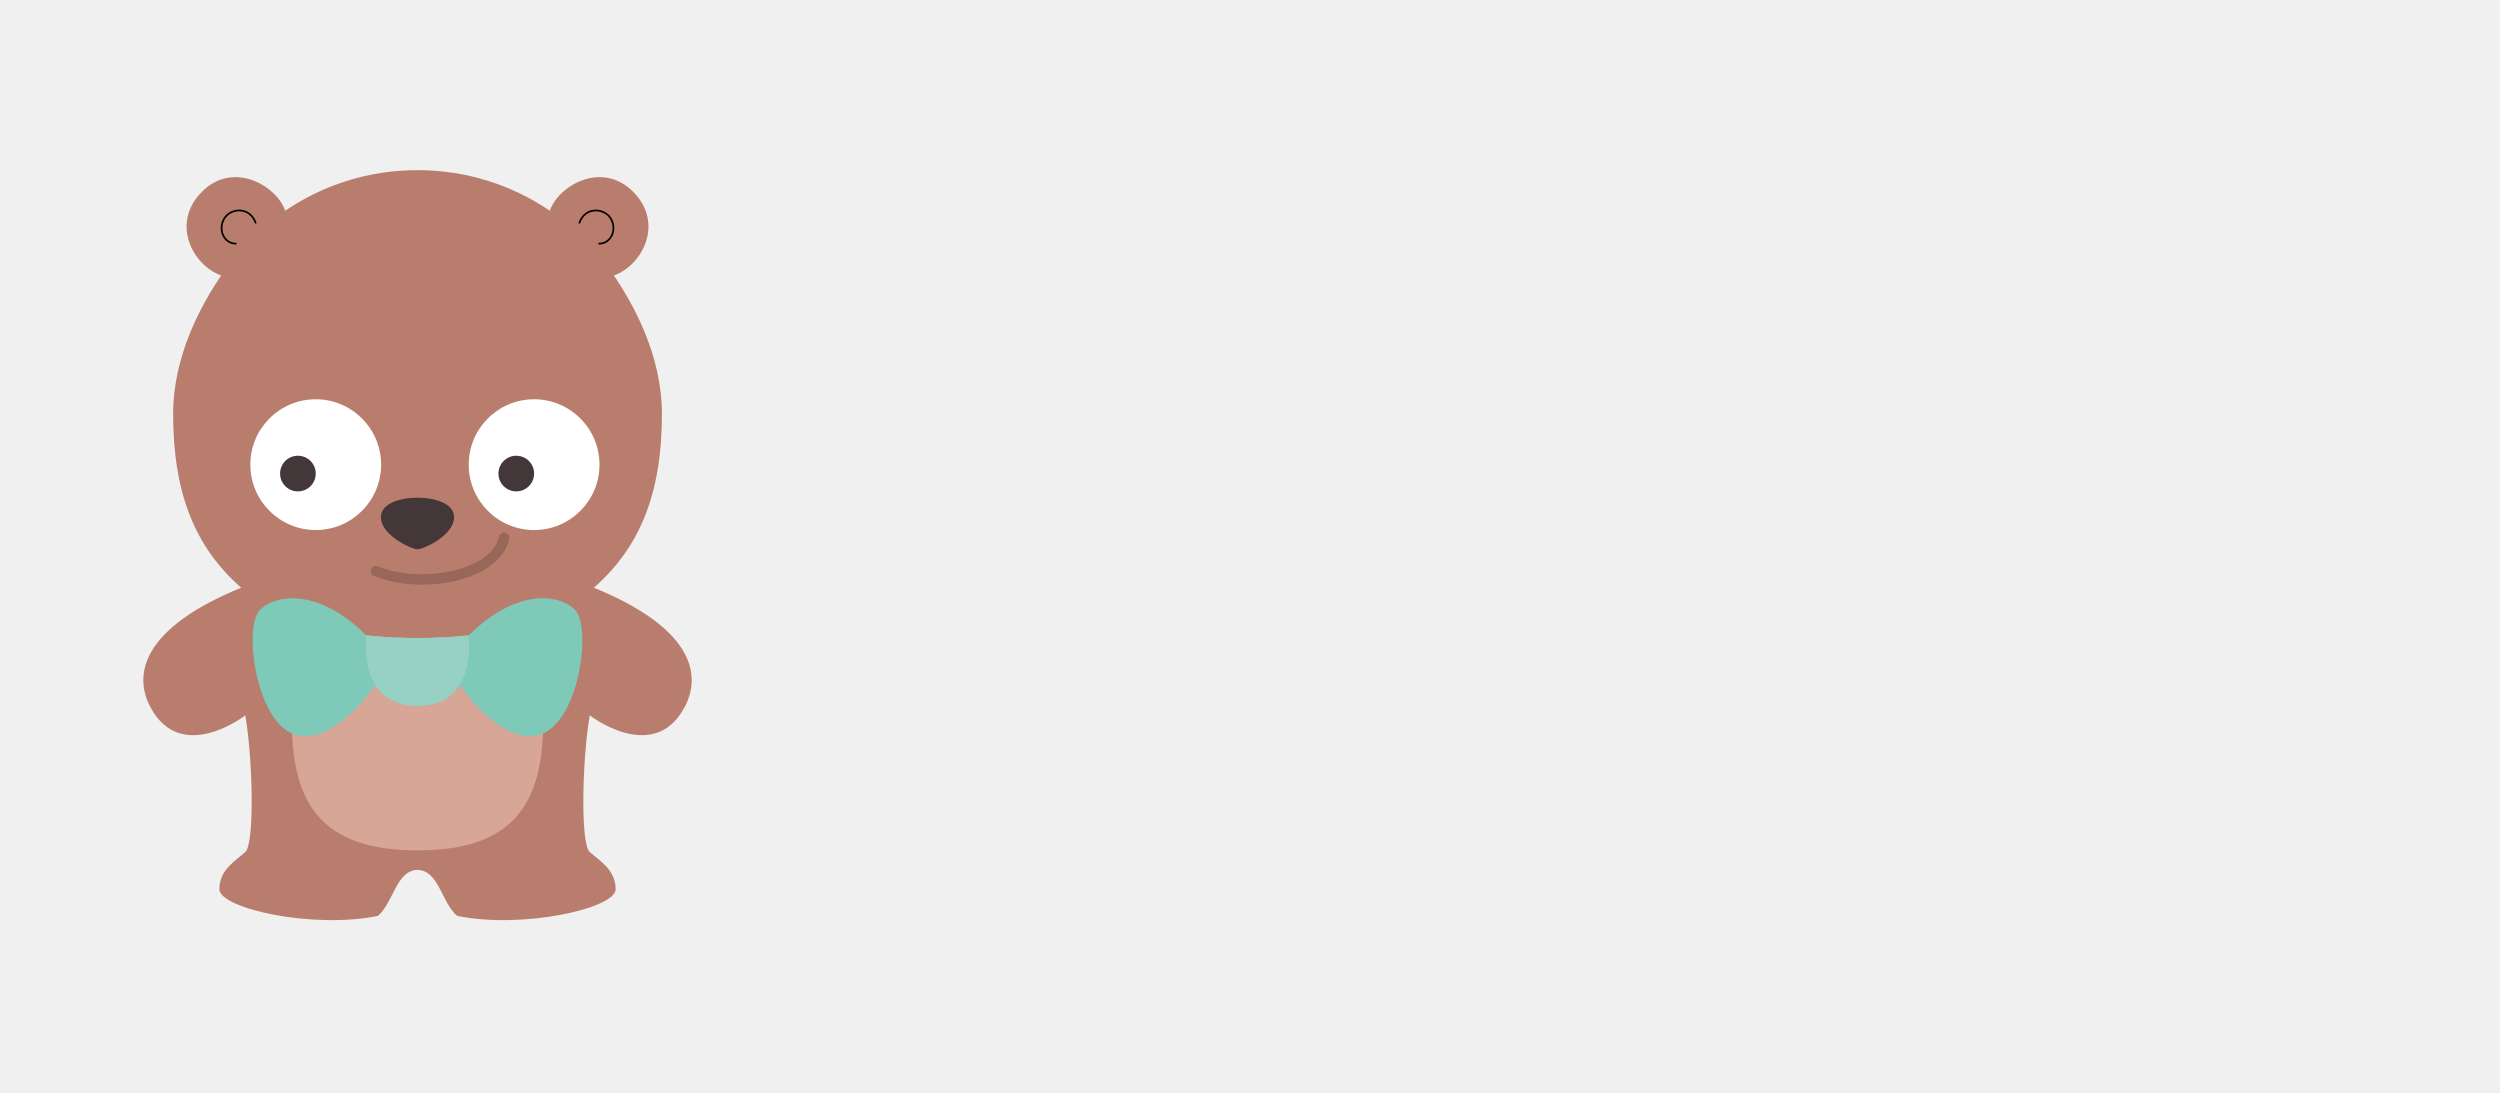
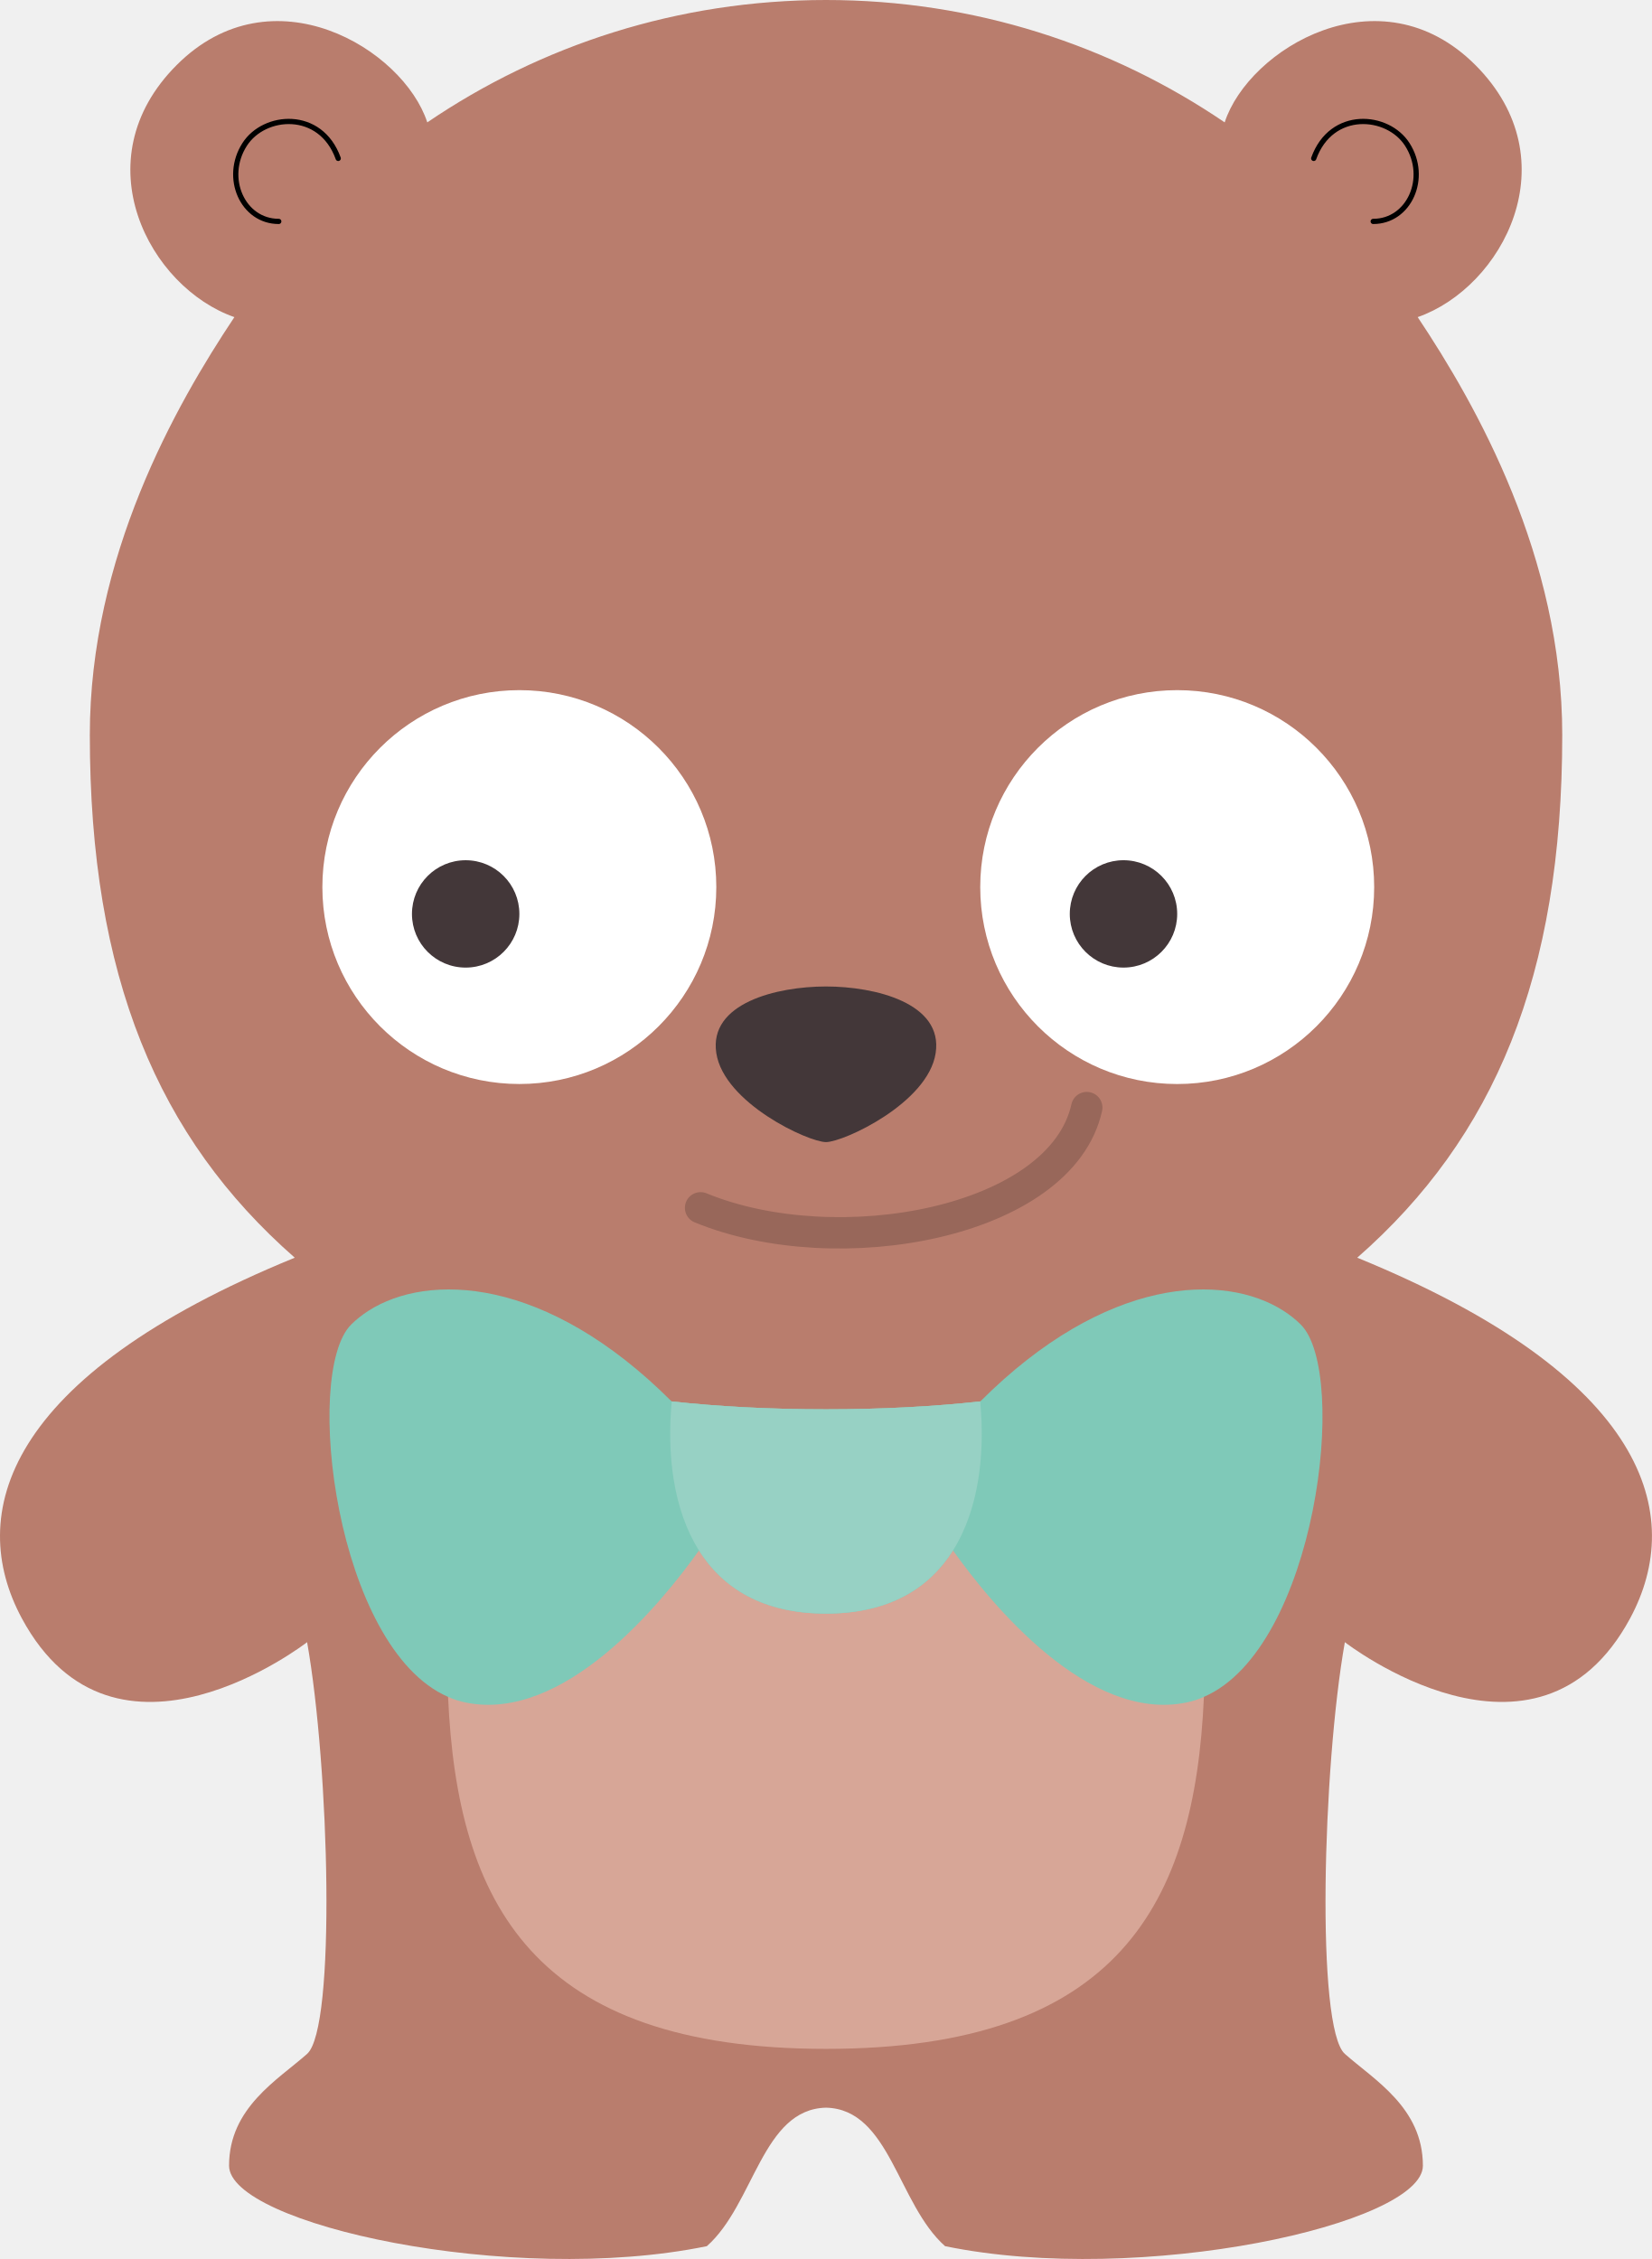
- <svg xmlns="http://www.w3.org/2000/svg" version="1.1" id="Layer_1" x="0px" y="0px" width="720px" height="314.779px" viewBox="0 0 720 314.779" enable-background="new 0 0 720 314.779" xml:space="preserve">
-   <g>
-     <path fill="#B97D6D" d="M171.035,169.258c27.898,11.403,31.391,24.604,26.097,34.467c-8.917,16.569-27.282,2.296-27.282,2.296   c-2.125,11.987-2.784,36.89,0,39.366s7.461,5.134,7.461,10.691c0,5.569-26.911,11.553-45.681,7.695   c-4.537-4.018-5.28-13.104-11.381-13.242c-6.111,0.138-6.855,9.225-11.394,13.242c-18.77,3.857-45.68-2.126-45.68-7.695   c0-5.558,4.676-8.215,7.462-10.691c2.784-2.477,2.125-27.379,0-39.366c0,0-18.367,14.273-27.283-2.296   c-5.293-9.863-1.797-23.063,26.102-34.467c-13.093-11.479-19.593-26.906-19.593-49.98c0-17.038,8.179-31.496,13.822-39.956   c-8.098-2.817-14.645-14.975-5.515-24.105c9.119-9.129,21.66-1.552,23.956,5.484C92.987,53.314,106.102,49,120.238,49h0.011   c14.135,0,27.25,4.314,38.112,11.701c2.296-7.036,14.838-14.614,23.967-5.484c9.119,9.13,2.584,21.278-5.515,24.105   c5.643,8.46,13.821,22.917,13.821,39.956C190.634,142.352,184.128,157.778,171.035,169.258z" />
-     <path fill="#433739" d="M120.249,143.325c4.698,0,11.223,1.594,10.479,6.377c-0.733,4.772-8.779,8.492-10.479,8.502h-0.011   c-1.701-0.011-9.735-3.73-10.479-8.502c-0.744-4.783,5.782-6.377,10.479-6.377H120.249z" />
-     <path fill="#D7A697" d="M154.694,178.663c-5.697,2.073-12.244,3.529-19.694,4.337c-4.56,0.499-9.481,0.754-14.751,0.754h-0.011   c-5.272,0-10.192-0.255-14.752-0.754c-7.45-0.808-13.997-2.264-19.693-4.337c-0.988,11.648-2.115,22.84-1.679,32.586   c0.882,19.769,8.172,33.659,36.136,33.659c27.952,0,35.253-13.891,36.125-33.659C156.81,201.493,155.683,190.312,154.694,178.663z" />
-     <g>
-       <g>
-         <g>
-           <path fill="#FFFFFF" d="M90.93,114.99c10.393,0,18.828,8.431,18.828,18.831c0,10.395-8.435,18.829-18.828,18.829      c-10.4,0-18.834-8.434-18.834-18.829C72.096,123.421,80.53,114.99,90.93,114.99z" />
-           <path fill="#433739" d="M85.794,141.519c2.836,0,5.136-2.297,5.136-5.13c0-2.841-2.3-5.136-5.136-5.136      c-2.838,0-5.133,2.295-5.133,5.136C80.661,139.222,82.956,141.519,85.794,141.519z" />
+ <svg xmlns="http://www.w3.org/2000/svg" version="1.1" id="Layer_1" x="0px" y="0px" width="157.935" height="216" viewBox="0 0 157.935 216" enable-background="new 0 0 720 314.779" xml:space="preserve">
+   <defs id="defs39" />
+   <g id="g3" transform="translate(-41.27581,-49)">
+     <path d="m 171.035,169.258 c 27.898,11.403 31.391,24.604 26.097,34.467 -8.917,16.569 -27.282,2.296 -27.282,2.296 -2.125,11.987 -2.784,36.89 0,39.366 2.784,2.476 7.461,5.134 7.461,10.691 0,5.569 -26.911,11.553 -45.681,7.695 -4.537,-4.018 -5.28,-13.104 -11.381,-13.242 -6.111,0.138 -6.855,9.225 -11.394,13.242 -18.77,3.857 -45.68,-2.126 -45.68,-7.695 0,-5.558 4.676,-8.215 7.462,-10.691 2.784,-2.477 2.125,-27.379 0,-39.366 0,0 -18.367,14.273 -27.283,-2.296 -5.293,-9.863 -1.797,-23.063 26.102,-34.467 -13.093,-11.479 -19.593,-26.906 -19.593,-49.98 0,-17.038 8.179,-31.496 13.822,-39.956 C 55.587,76.505 49.04,64.347 58.17,55.217 67.289,46.088 79.83,53.665 82.126,60.701 92.987,53.314 106.102,49 120.238,49 h 0.011 c 14.135,0 27.25,4.314 38.112,11.701 2.296,-7.036 14.838,-14.614 23.967,-5.484 9.119,9.13 2.584,21.278 -5.515,24.105 5.643,8.46 13.821,22.917 13.821,39.956 0,23.074 -6.506,38.5 -19.599,49.98 z" id="path5" style="fill:#b97d6d" />
+     <path d="m 120.249,143.325 c 4.698,0 11.223,1.594 10.479,6.377 -0.733,4.772 -8.779,8.492 -10.479,8.502 h -0.011 c -1.701,-0.011 -9.735,-3.73 -10.479,-8.502 -0.744,-4.783 5.782,-6.377 10.479,-6.377 h 0.011 z" id="path7" style="fill:#433739" />
+     <path d="m 154.694,178.663 c -5.697,2.073 -12.244,3.529 -19.694,4.337 -4.56,0.499 -9.481,0.754 -14.751,0.754 h -0.011 c -5.272,0 -10.192,-0.255 -14.752,-0.754 -7.45,-0.808 -13.997,-2.264 -19.693,-4.337 -0.988,11.648 -2.115,22.84 -1.679,32.586 0.882,19.769 8.172,33.659 36.136,33.659 27.952,0 35.253,-13.891 36.125,-33.659 0.435,-9.756 -0.692,-20.937 -1.681,-32.586 z" id="path9" style="fill:#d7a697" />
+     <g id="g11">
+       <g id="g13">
+         <g id="g15">
+           <path d="m 90.93,114.99 c 10.393,0 18.828,8.431 18.828,18.831 0,10.395 -8.435,18.829 -18.828,18.829 -10.4,0 -18.834,-8.434 -18.834,-18.829 0,-10.4 8.434,-18.831 18.834,-18.831 z" id="path17" style="fill:#ffffff" />
+           <path d="m 85.794,141.519 c 2.836,0 5.136,-2.297 5.136,-5.13 0,-2.841 -2.3,-5.136 -5.136,-5.136 -2.838,0 -5.133,2.295 -5.133,5.136 0,2.833 2.295,5.13 5.133,5.13 z" id="path19" style="fill:#433739" />
        </g>
-         <g>
-           <path fill="#FFFFFF" d="M153.821,114.99c10.396,0,18.833,8.429,18.833,18.831c0,10.397-8.437,18.831-18.833,18.831      c-10.398,0-18.83-8.434-18.83-18.831C134.991,123.418,143.423,114.99,153.821,114.99z" />
-           <path fill="#433739" d="M148.685,131.252c-2.835,0-5.133,2.295-5.133,5.136c0,2.833,2.298,5.13,5.133,5.13      c2.837,0,5.137-2.297,5.137-5.13C153.821,133.547,151.521,131.252,148.685,131.252z" />
+         <g id="g21">
+           <path d="m 153.821,114.99 c 10.396,0 18.833,8.429 18.833,18.831 0,10.397 -8.437,18.831 -18.833,18.831 -10.398,0 -18.83,-8.434 -18.83,-18.831 0,-10.403 8.432,-18.831 18.83,-18.831 z" id="path23" style="fill:#ffffff" />
+           <path d="m 148.685,131.252 c -2.835,0 -5.133,2.295 -5.133,5.136 0,2.833 2.298,5.13 5.133,5.13 2.837,0 5.137,-2.297 5.137,-5.13 -0.001,-2.841 -2.301,-5.136 -5.137,-5.136 z" id="path25" style="fill:#433739" />
        </g>
      </g>
-       <path fill="none" stroke="#98675A" stroke-width="3" stroke-linecap="round" stroke-linejoin="round" d="M145.175,154.905    c-2.443,11.039-23.823,14.969-36.92,9.584" />
+       <path d="m 145.175,154.905 c -2.443,11.039 -23.823,14.969 -36.92,9.584" id="path27" style="fill:none;stroke:#98675a;stroke-width:3;stroke-linecap:round;stroke-linejoin:round" />
    </g>
-     <path fill="none" stroke="#000000" stroke-width="0.5" stroke-linecap="round" stroke-linejoin="round" d="M67.926,70.171   c-3.444,0-5.304-4.166-3.264-7.354c1.86-2.923,7.259-3.369,8.949,1.329 M172.56,70.171c3.443,0,5.303-4.166,3.263-7.354   c-1.86-2.923-7.26-3.369-8.949,1.329" />
-     <g>
-       <path fill="#7FC9B8" d="M165.64,175.655c-0.477-0.479-1.041-0.925-1.668-1.328C158.297,170.702,147.01,170.99,135,183    c-4.56,0.499-9.481,0.754-14.751,0.754h-0.011c-5.272,0-10.192-0.255-14.752-0.754c-12.01-12.01-23.297-12.298-28.972-8.673    c-0.627,0.403-1.19,0.85-1.669,1.328c-4.633,4.634-1.465,30.949,9.269,35.594c0.542,0.244,1.104,0.425,1.679,0.542    c9.375,1.924,18.63-9.374,22.309-14.539c2.263,3.592,6.1,6.036,12.148,6.036c6.046,0,9.873-2.444,12.137-6.036    c3.677,5.165,12.935,16.463,22.309,14.539c0.583-0.117,1.137-0.298,1.68-0.542C167.118,206.604,170.275,180.289,165.64,175.655z" />
-       <path fill="#97D1C4" d="M132.386,197.252c-2.265,3.592-6.091,6.036-12.137,6.036c-6.048,0-9.885-2.444-12.148-6.036    c-2.488-3.943-3.072-9.279-2.605-14.242l-0.01-0.01c4.561,0.499,9.48,0.754,14.752,0.754h0.011c5.27,0,10.192-0.255,14.751-0.754    l-0.012,0.01C135.457,187.973,134.872,193.309,132.386,197.252z" />
+     <path d="m 67.926,70.171 c -3.444,0 -5.304,-4.166 -3.264,-7.354 1.86,-2.923 7.259,-3.369 8.949,1.329 m 98.949,6.025 c 3.443,0 5.303,-4.166 3.263,-7.354 -1.86,-2.923 -7.26,-3.369 -8.949,1.329" id="path29" style="fill:none;stroke:#000000;stroke-width:0.5;stroke-linecap:round;stroke-linejoin:round" />
+     <g id="g31">
+       <path d="m 165.64,175.655 c -0.477,-0.479 -1.041,-0.925 -1.668,-1.328 C 158.297,170.702 147.01,170.99 135,183 c -4.56,0.499 -9.481,0.754 -14.751,0.754 h -0.011 c -5.272,0 -10.192,-0.255 -14.752,-0.754 -12.01,-12.01 -23.297,-12.298 -28.972,-8.673 -0.627,0.403 -1.19,0.85 -1.669,1.328 -4.633,4.634 -1.465,30.949 9.269,35.594 0.542,0.244 1.104,0.425 1.679,0.542 9.375,1.924 18.63,-9.374 22.309,-14.539 2.263,3.592 6.1,6.036 12.148,6.036 6.046,0 9.873,-2.444 12.137,-6.036 3.677,5.165 12.935,16.463 22.309,14.539 0.583,-0.117 1.137,-0.298 1.68,-0.542 10.742,-4.645 13.899,-30.96 9.264,-35.594 z" id="path33" style="fill:#7fc9b8" />
+       <path d="m 132.386,197.252 c -2.265,3.592 -6.091,6.036 -12.137,6.036 -6.048,0 -9.885,-2.444 -12.148,-6.036 -2.488,-3.943 -3.072,-9.279 -2.605,-14.242 l -0.01,-0.01 c 4.561,0.499 9.48,0.754 14.752,0.754 h 0.011 c 5.27,0 10.192,-0.255 14.751,-0.754 l -0.012,0.01 c 0.469,4.963 -0.116,10.299 -2.602,14.242 z" id="path35" style="fill:#97d1c4" />
    </g>
  </g>
</svg>
